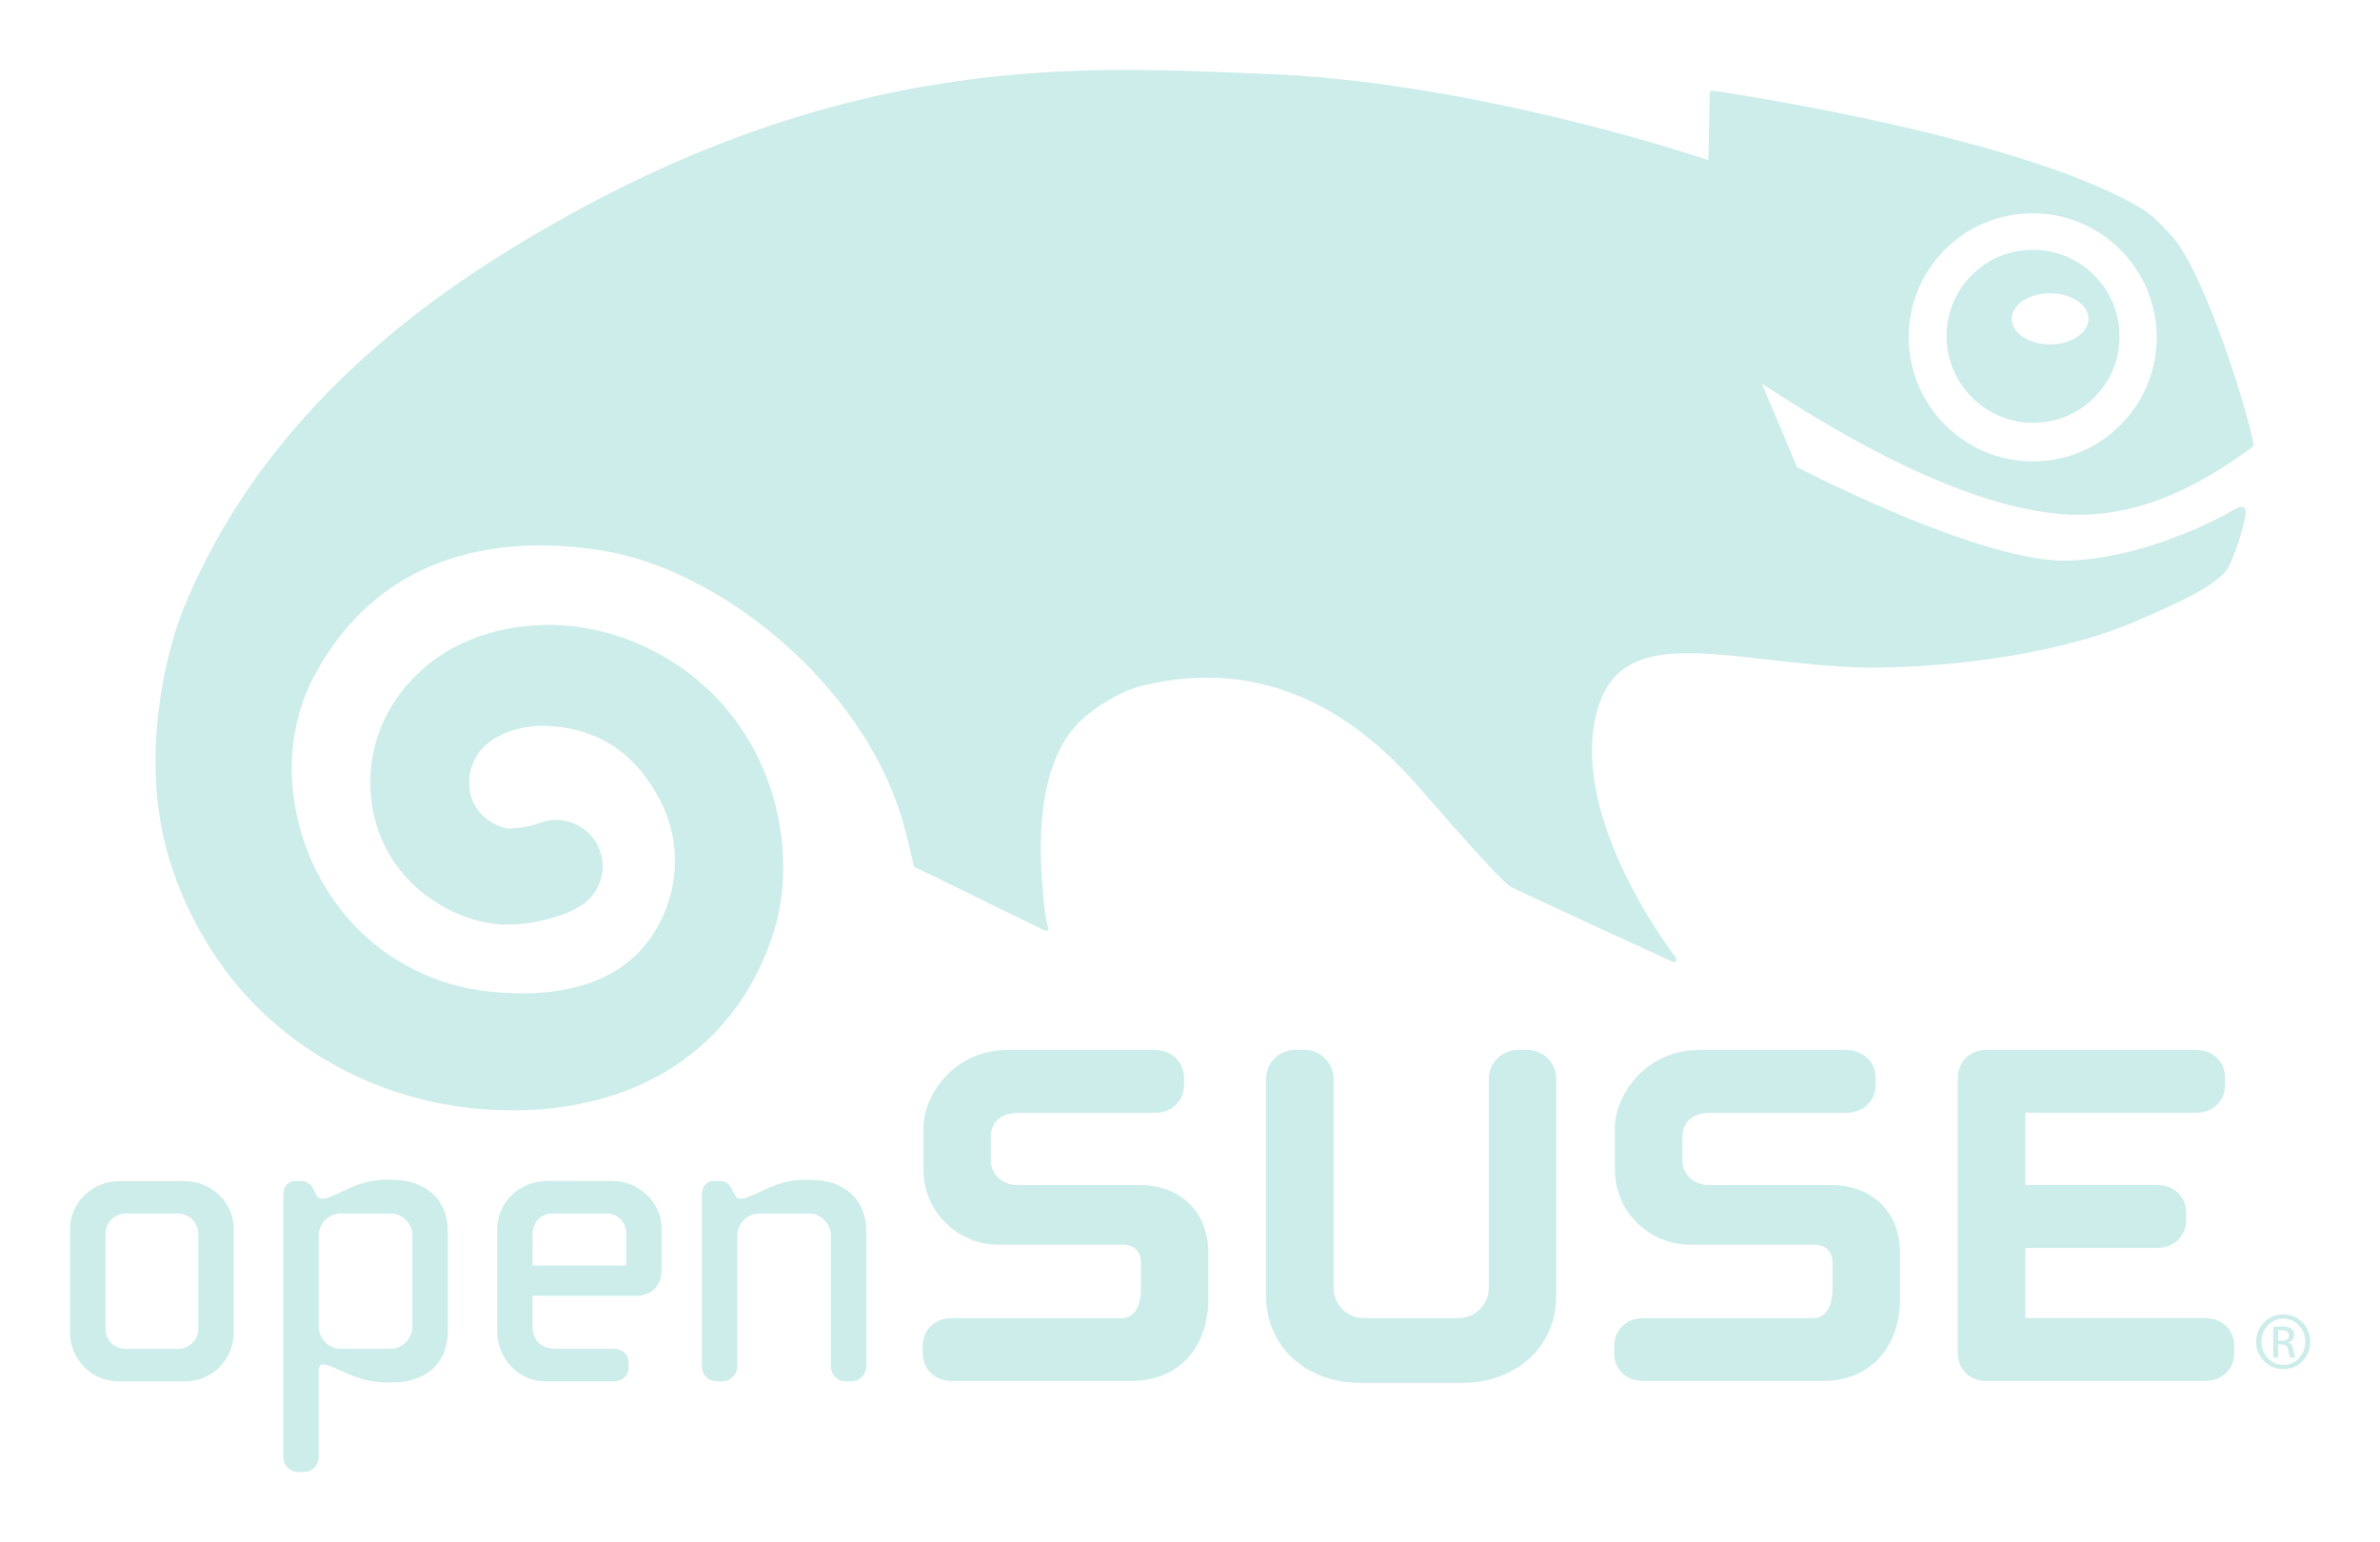
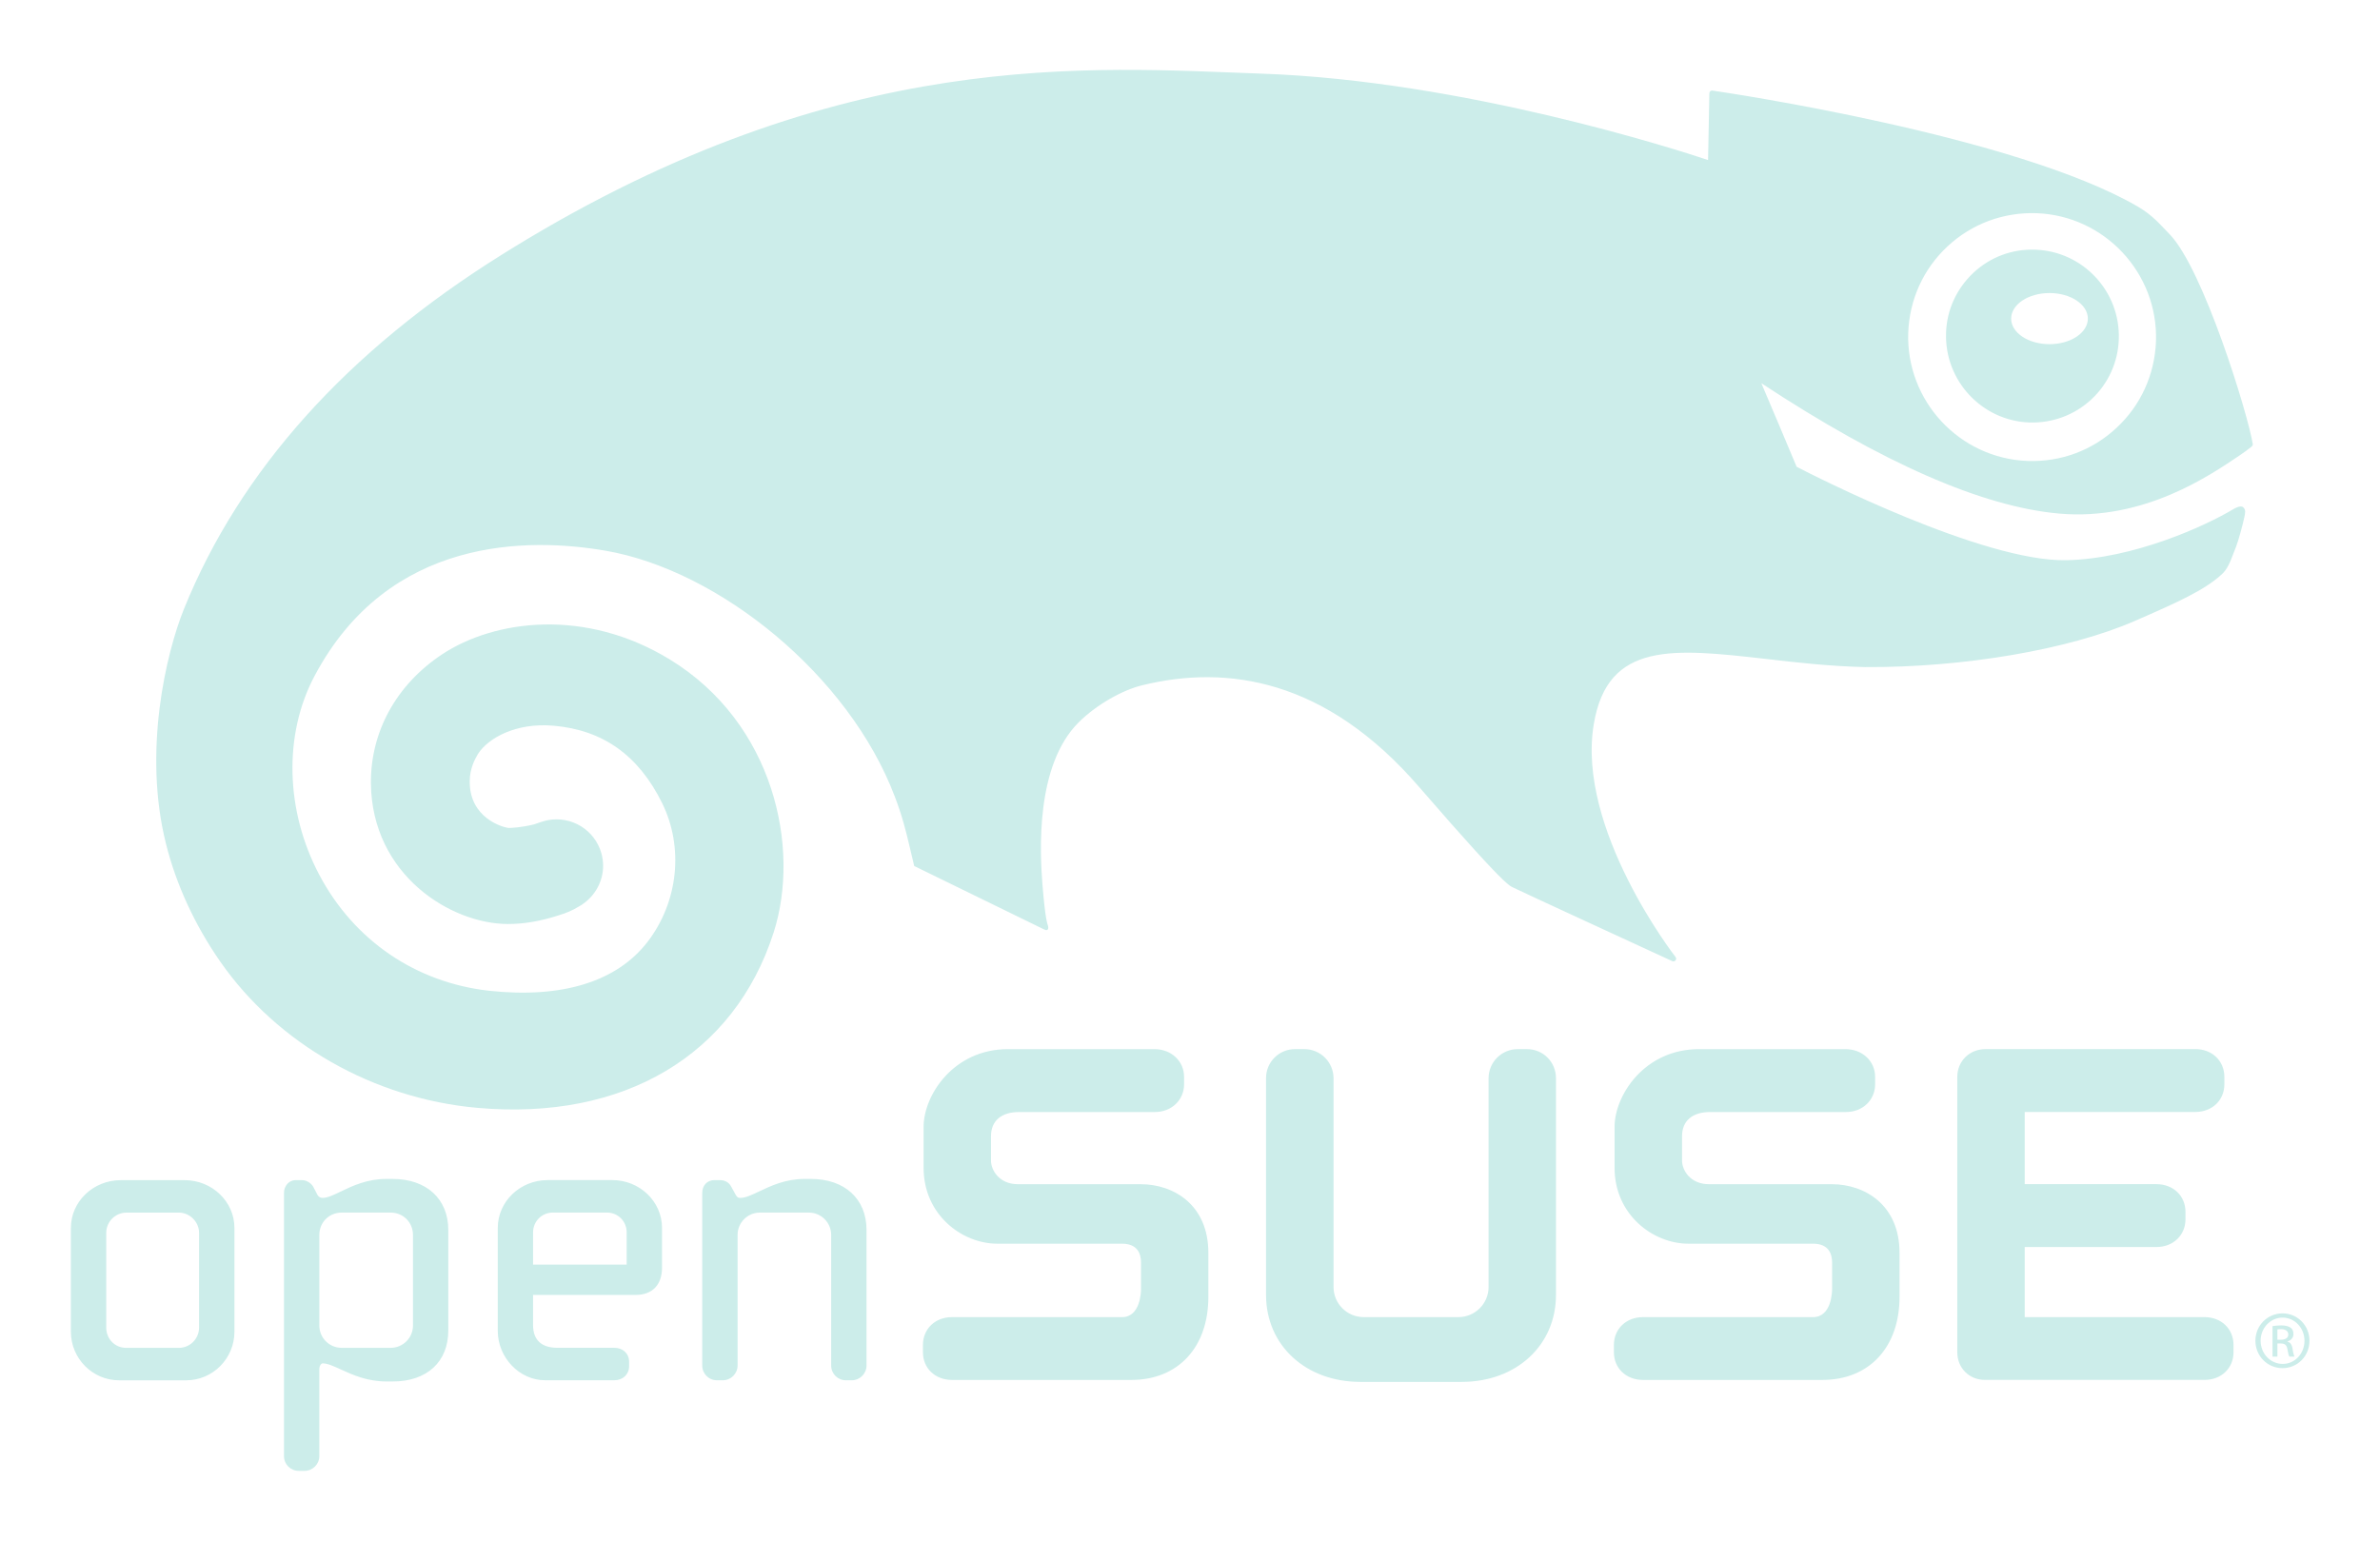
- <svg xmlns="http://www.w3.org/2000/svg" viewBox="0 0 340 220.3">
+ <svg xmlns="http://www.w3.org/2000/svg" width="139" height="90" viewBox="0 0 340 220.3">
  <g fill="#ccedea">
    <path d="M290.85 35.7c-3.311-.12-6.45 1.05-8.85 3.3s-3.815 5.3-3.915 8.6c-.23 6.82 5.111 12.559 11.916 12.81 3.31.1 6.465-1.07 8.878-3.32a12.25 12.25 0 0 0 3.901-8.6c.23-6.818-5.109-12.548-11.93-12.79m2.02 13.512c-3.03 0-5.479-1.64-5.479-3.65 0-2.029 2.449-3.66 5.48-3.66 3.03 0 5.486 1.631 5.486 3.66 0 2.01-2.458 3.65-5.486 3.65m28.798 14.729c.09-.07.296-.251.269-.42-.685-4.278-7.06-25.028-11.884-30.018-1.33-1.36-2.394-2.7-4.55-3.96-17.454-10.171-58.863-16.31-60.803-16.59 0 0-.194-.041-.33.09-.104.103-.124.3-.124.3s-.16 8.58-.184 9.54c-4.229-1.42-34.972-11.351-63.791-12.351-24.44-.86-60.033-4.02-107.2 24.98l-1.394.868c-22.19 13.841-37.51 30.91-45.518 50.74-2.512 6.24-5.89 20.32-2.542 33.568 1.442 5.791 4.13 11.611 7.756 16.82 8.194 11.77 21.944 19.58 36.749 20.898 20.904 1.87 36.733-7.519 42.363-25.099 3.87-12.13 0-29.928-14.84-39.008-12.07-7.39-25.048-5.71-32.577-.73-6.531 4.33-10.23 11.06-10.165 18.451.15 13.11 11.444 20.078 19.564 20.1 2.359 0 4.728-.41 7.4-1.28.95-.29 1.844-.65 2.83-1.26l.309-.18.194-.13-.065.038c1.85-1.261 2.964-3.311 2.964-5.51q.001-.902-.256-1.821c-.959-3.32-4.239-5.328-7.638-4.71l-.46.11-.62.189-.902.31c-1.87.46-3.269.5-3.569.51-.95-.06-5.624-1.46-5.624-6.58v-.07c0-1.88.754-3.199 1.17-3.92 1.454-2.28 5.435-4.518 10.814-4.05 7.059.61 12.149 4.23 15.52 11.06 3.128 6.35 2.31 14.16-2.11 19.88-4.39 5.669-12.205 8.079-22.598 6.96-10.481-1.16-19.34-7.191-24.303-16.58-4.857-9.177-5.122-20.058-.686-28.417 10.609-20.03 30.649-19.82 41.637-17.921 16.26 2.82 34.758 17.819 41.319 35.139 1.06 2.76 1.6 4.95 2.071 6.95l.709 2.99 18.37 8.97c.394.192.528.258.685.14.19-.14.081-.53.081-.53-.114-.41-.38-.789-.805-5.93-.349-4.561-1.059-17.05 5.229-23.24 2.441-2.418 6.16-4.577 9.099-5.268 12.04-2.941 26.159-.912 39.507 14.54 6.91 7.98 10.279 11.618 11.97 13.248 0 0 .385.364.589.532.223.183.369.337.694.519.558.31 22.954 10.62 22.954 10.62s.266.132.462-.11c.193-.24.01-.479.01-.479-.15-.17-14.2-18.328-11.698-33.279 1.97-11.909 11.447-10.83 24.558-9.35 4.279.5 9.151 1.06 14.196 1.172 14.084.09 29.254-2.511 38.604-6.601 6.049-2.63 9.909-4.38 12.328-6.579.87-.72 1.32-1.89 1.79-3.15l.33-.831c.391-1.021.966-3.171 1.219-4.35.102-.519.22-1.027-.209-1.36-.392-.302-1.294.241-1.294.241-4.106 2.471-14.37 7.15-23.965 7.35-11.914.24-36.054-12.06-38.555-13.36-1.674-3.985-3.346-7.972-5.044-11.947 17.27 11.379 31.594 17.668 42.56 18.638 12.206 1.087 21.722-5.573 25.852-8.344.54-.36 1.08-.762 1.576-1.148zm-48.992-16.369c.176-4.73 2.156-9.12 5.615-12.34 3.46-3.23 7.974-4.9 12.708-4.75 9.76.35 17.43 8.59 17.095 18.339-.184 4.73-2.165 9.12-5.614 12.33-3.46 3.25-7.965 4.92-12.72 4.76-9.75-.36-17.41-8.58-17.084-18.338z" clip-rule="evenodd" fill-rule="evenodd" />
    <path d="M143.98 150.01c-7.784 0-12.065 6.58-12.065 11.13v5.84c0 6.7 5.474 10.851 10.55 10.851h17.819c2.245 0 2.715 1.47 2.715 2.71v3.769c0 .4-.081 4.02-2.715 4.02h-24.303c-2.415 0-4.16 1.68-4.16 3.98v1.041c0 2.29 1.745 3.96 4.16 3.96h25.624c6.698 0 11.02-4.66 11.02-11.879v-6.301c0-6.779-4.87-9.81-9.706-9.81h-17.533c-2.64 0-3.835-1.98-3.835-3.38v-3.479c0-2.19 1.464-3.46 4.025-3.46h19.408c2.38 0 4.17-1.71 4.17-3.971v-1.04c0-2.27-1.82-3.981-4.25-3.981zm72.86 0a4.16 4.16 0 0 0-4.155 4.17v29.839c0 2.39-1.95 4.31-4.31 4.31h-13.546a4.31 4.31 0 0 1-4.309-4.31V154.18a4.174 4.174 0 0 0-4.169-4.171h-1.31a4.135 4.135 0 0 0-4.17 4.17v30.971c0 7.21 5.673 12.44 13.488 12.44h14.485c7.805 0 13.475-5.228 13.475-12.44v-30.97c0-2.33-1.829-4.171-4.16-4.171zm25.93 0c-7.78 0-12.074 6.58-12.074 11.13v5.84c0 6.7 5.484 10.851 10.564 10.851h17.814c2.249 0 2.72 1.47 2.72 2.71v3.769c0 .4-.08 4.02-2.72 4.02H234.76c-2.404 0-4.16 1.68-4.16 3.98v1.041c0 2.29 1.756 3.96 4.16 3.96h25.633c6.7 0 11.041-4.66 11.041-11.879v-6.301c0-6.779-4.884-9.81-9.72-9.81h-17.533c-2.647 0-3.84-1.98-3.84-3.38v-3.479c0-2.19 1.465-3.46 4.026-3.46h19.419c2.375 0 4.158-1.71 4.158-3.971v-1.04c0-2.27-1.818-3.981-4.26-3.981zm36.92 3.98v39.358c0 2.259 1.705 3.96 3.964 3.96h31.364c2.415 0 4.16-1.67 4.16-3.96v-1.042c0-2.3-1.745-3.98-4.16-3.98H289.33v-10.02h18.822c2.41 0 4.16-1.69 4.16-3.98v-1.04c0-2.302-1.75-3.971-4.16-3.971H289.33v-10.32h24.382c2.406 0 4.16-1.66 4.16-3.971v-1.04c0-2.301-1.754-3.981-4.16-3.981l-29.968.003c-2.307 0-4.055 1.715-4.055 3.984zM17.143 168.745c-3.93 0-7.13 3.058-7.13 6.83v14.839c0 3.83 3.096 6.95 6.892 6.95h9.599c3.795 0 6.891-3.12 6.891-6.95v-14.84c0-3.769-3.2-6.83-7.13-6.83zm-2.076 21.08v-13.551a2.903 2.903 0 0 1 2.9-2.889h7.48c1.56 0 2.89 1.33 2.89 2.889v13.55c0 1.6-1.295 2.9-2.89 2.9h-7.535c-1.6 0-2.845-1.272-2.845-2.9m40.066-21.255c-2.768 0-4.855.99-6.53 1.8-1.02.489-1.905.912-2.59.912a.82.82 0 0 1-.716-.37l-.638-1.221c-.16-.321-.8-.949-1.591-.949h-.95c-.911 0-1.64.82-1.64 1.819v37.64c0 1.18.93 2.11 2.11 2.11h.82c1.17 0 2.12-.94 2.12-2.11v-12.49c0-.37.24-.77.485-.77.685 0 1.57.402 2.59.87 1.675.77 3.762 1.72 6.53 1.72h.886c4.9 0 7.948-2.801 7.948-7.3v-14.368c0-4.43-3.113-7.291-7.948-7.291zm-9.603 20.963V176.57c0-1.79 1.4-3.188 3.189-3.188h7.01c1.79 0 3.189 1.4 3.189 3.188v12.962a3.19 3.19 0 0 1-3.189 3.188h-7.01a3.19 3.19 0 0 1-3.189-3.188m25.51-13.965v14.73c0 3.82 3.102 7.059 6.76 7.059h9.905c1.224 0 2.11-.849 2.11-2.001v-.65c0-1.159-.886-1.99-2.11-1.99h-8.137c-2.28 0-3.483-1.12-3.483-3.252v-4.309h14.678c2.361 0 3.757-1.44 3.757-3.88v-5.71c0-3.77-3.195-6.83-7.11-6.83l-9.248.002c-3.93.003-7.121 3.06-7.121 6.831m5.046.65c0-1.59 1.25-2.839 2.843-2.839h7.71c1.589 0 2.829 1.25 2.829 2.84v4.599H76.085zm38.836-7.648c-2.759 0-4.84.99-6.52 1.79-1.046.492-1.939.922-2.668.922-.321 0-.451-.04-.7-.472l-.58-1.06c-.334-.67-.9-1.008-1.665-1.008h-.816c-.985 0-1.705.768-1.705 1.819v24.69c0 1.17.925 2.11 2.116 2.11h.815a2.12 2.12 0 0 0 2.124-2.11v-18.68c0-1.75 1.43-3.188 3.18-3.188h7.014a3.196 3.196 0 0 1 3.185 3.188v18.68c0 1.17.93 2.11 2.11 2.11h.824a2.12 2.12 0 0 0 2.12-2.11v-19.39c0-4.43-3.114-7.29-7.953-7.29zm211.275 19.223c2.136 0 3.838 1.736 3.838 3.91 0 2.204-1.703 3.923-3.855 3.923-2.137 0-3.873-1.719-3.873-3.924 0-2.171 1.736-3.91 3.873-3.91zm-.017.607c-1.72 0-3.126 1.477-3.126 3.3 0 1.86 1.407 3.317 3.143 3.317 1.736.02 3.126-1.457 3.126-3.299s-1.39-3.318-3.126-3.318zm-.73 5.575h-.695v-4.358c.365-.053.712-.105 1.233-.105.662 0 1.095.138 1.354.33.262.189.402.484.402.903 0 .571-.382.919-.85 1.06v.036c.382.068.641.416.729 1.06.105.678.207.938.277 1.076h-.73c-.105-.138-.208-.538-.294-1.112-.105-.554-.382-.765-.938-.765h-.486v1.875zm0-2.415h.503c.574 0 1.06-.207 1.06-.747 0-.382-.277-.765-1.06-.765-.226 0-.382.018-.503.037z" />
  </g>
</svg>
